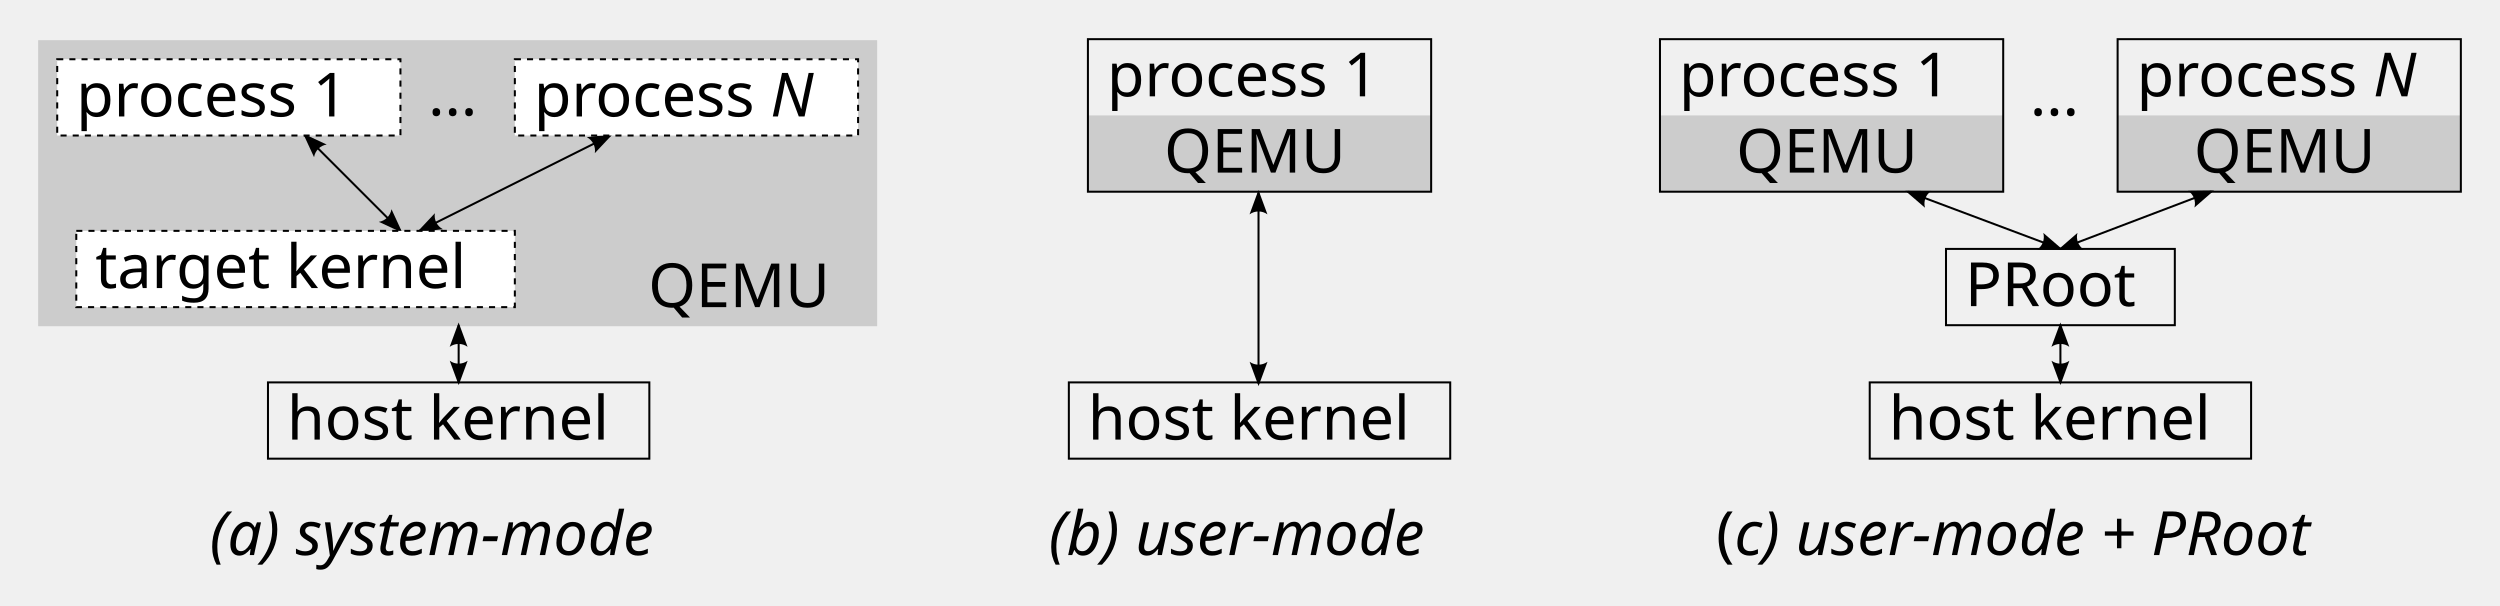
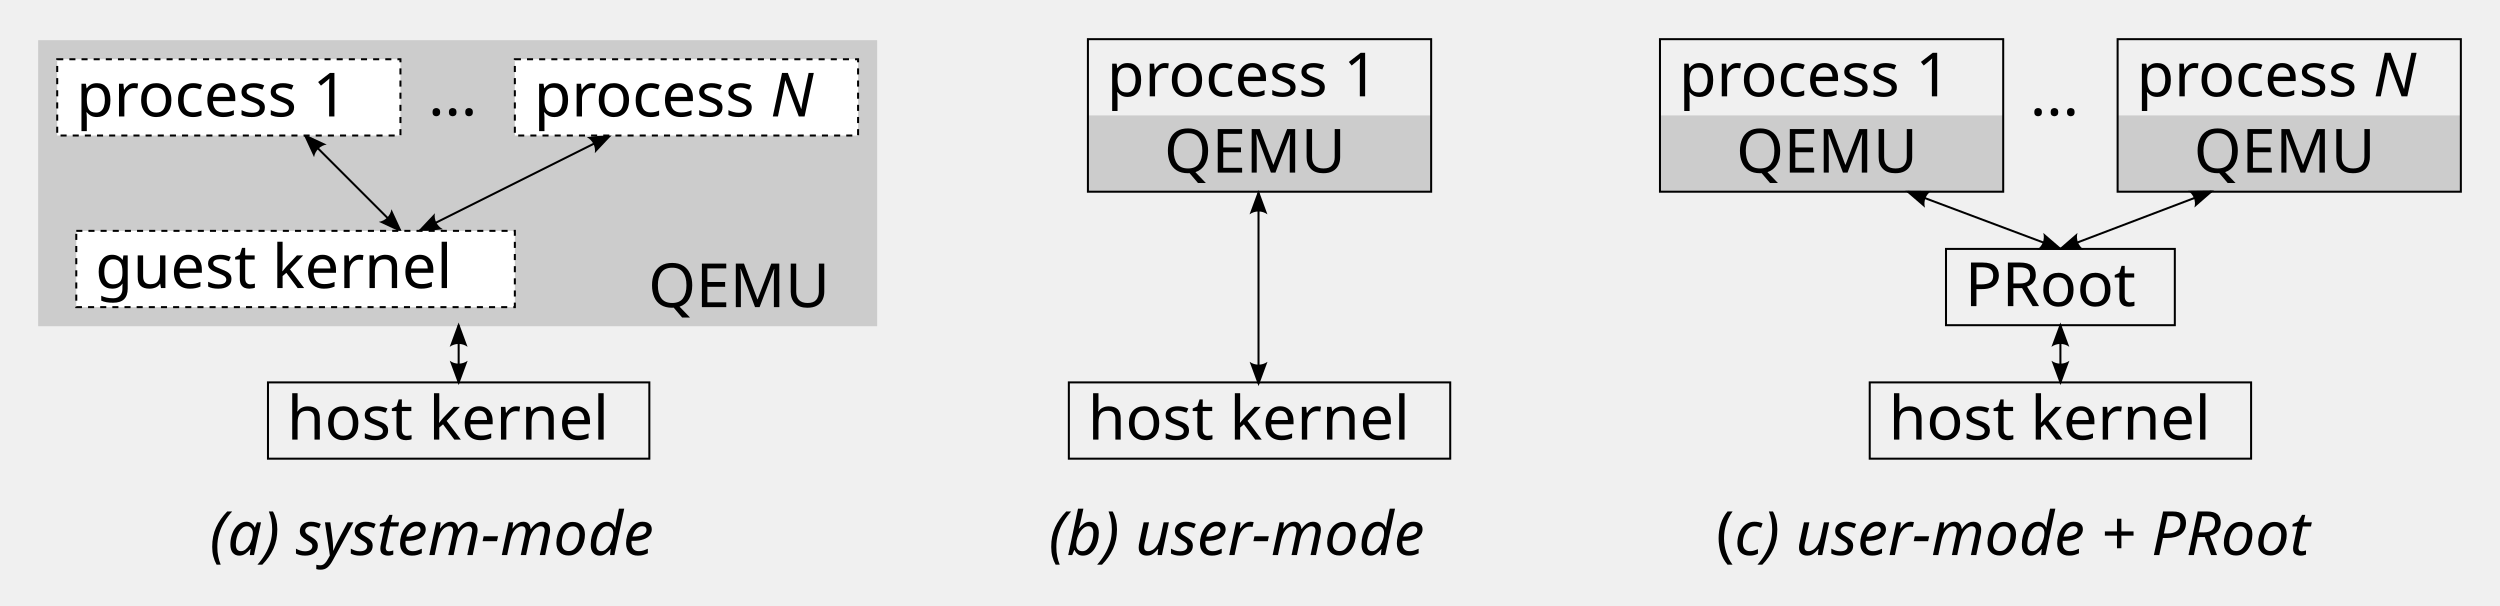
<svg xmlns="http://www.w3.org/2000/svg" width="655.532" height="158.863" id="svg3593" version="1.1">
  <defs id="defs3595">
    <marker orient="auto" refY="0" refX="0" id="Arrow2Lstart-9" style="overflow:visible">
      <path id="path4780-3" style="font-size:12px;fill-rule:evenodd;stroke-width:0.625;stroke-linejoin:round" d="M 8.719,4.034 -2.207,0.016 8.719,-4.002 c -1.745,2.372 -1.735,5.617 -6e-7,8.035 z" transform="matrix(1.1,0,0,1.1,1.1,0)" />
    </marker>
    <marker orient="auto" refY="0" refX="0" id="Arrow2Lend-2" style="overflow:visible">
      <path id="path4783-4" style="font-size:12px;fill-rule:evenodd;stroke-width:0.625;stroke-linejoin:round" d="M 8.719,4.034 -2.207,0.016 8.719,-4.002 c -1.745,2.372 -1.735,5.617 -6e-7,8.035 z" transform="matrix(-1.1,0,0,-1.1,-1.1,0)" />
    </marker>
    <marker orient="auto" refY="0" refX="0" id="marker3615" style="overflow:visible">
      <path id="path3617" style="font-size:12px;fill-rule:evenodd;stroke-width:0.625;stroke-linejoin:round" d="M 8.719,4.034 -2.207,0.016 8.719,-4.002 c -1.745,2.372 -1.735,5.617 -6e-7,8.035 z" transform="matrix(1.1,0,0,1.1,1.1,0)" />
    </marker>
    <marker orient="auto" refY="0" refX="0" id="marker3619" style="overflow:visible">
      <path id="path3621" style="font-size:12px;fill-rule:evenodd;stroke-width:0.625;stroke-linejoin:round" d="M 8.719,4.034 -2.207,0.016 8.719,-4.002 c -1.745,2.372 -1.735,5.617 -6e-7,8.035 z" transform="matrix(-1.1,0,0,-1.1,-1.1,0)" />
    </marker>
    <marker orient="auto" refY="0" refX="0" id="marker3623" style="overflow:visible">
      <path id="path3625" style="font-size:12px;fill-rule:evenodd;stroke-width:0.625;stroke-linejoin:round" d="M 8.719,4.034 -2.207,0.016 8.719,-4.002 c -1.745,2.372 -1.735,5.617 -6e-7,8.035 z" transform="matrix(1.1,0,0,1.1,1.1,0)" />
    </marker>
    <marker orient="auto" refY="0" refX="0" id="marker3627" style="overflow:visible">
      <path id="path3629" style="font-size:12px;fill-rule:evenodd;stroke-width:0.625;stroke-linejoin:round" d="M 8.719,4.034 -2.207,0.016 8.719,-4.002 c -1.745,2.372 -1.735,5.617 -6e-7,8.035 z" transform="matrix(-1.1,0,0,-1.1,-1.1,0)" />
    </marker>
    <marker orient="auto" refY="0" refX="0" id="marker3631" style="overflow:visible">
      <path id="path3633" style="font-size:12px;fill-rule:evenodd;stroke-width:0.625;stroke-linejoin:round" d="M 8.719,4.034 -2.207,0.016 8.719,-4.002 c -1.745,2.372 -1.735,5.617 -6e-7,8.035 z" transform="matrix(1.1,0,0,1.1,1.1,0)" />
    </marker>
    <marker orient="auto" refY="0" refX="0" id="marker3635" style="overflow:visible">
      <path id="path3637" style="font-size:12px;fill-rule:evenodd;stroke-width:0.625;stroke-linejoin:round" d="M 8.719,4.034 -2.207,0.016 8.719,-4.002 c -1.745,2.372 -1.735,5.617 -6e-7,8.035 z" transform="matrix(-1.1,0,0,-1.1,-1.1,0)" />
    </marker>
    <marker orient="auto" refY="0" refX="0" id="marker3639" style="overflow:visible">
      <path id="path3641" style="font-size:12px;fill-rule:evenodd;stroke-width:0.625;stroke-linejoin:round" d="M 8.719,4.034 -2.207,0.016 8.719,-4.002 c -1.745,2.372 -1.735,5.617 -6e-7,8.035 z" transform="matrix(1.1,0,0,1.1,1.1,0)" />
    </marker>
    <marker orient="auto" refY="0" refX="0" id="marker3643" style="overflow:visible">
      <path id="path3645" style="font-size:12px;fill-rule:evenodd;stroke-width:0.625;stroke-linejoin:round" d="M 8.719,4.034 -2.207,0.016 8.719,-4.002 c -1.745,2.372 -1.735,5.617 -6e-7,8.035 z" transform="matrix(-1.1,0,0,-1.1,-1.1,0)" />
    </marker>
    <marker orient="auto" refY="0" refX="0" id="Arrow2Lstart-9-6" style="overflow:visible">
      <path id="path4780-3-1" style="font-size:12px;fill-rule:evenodd;stroke-width:0.625;stroke-linejoin:round" d="M 8.719,4.034 -2.207,0.016 8.719,-4.002 c -1.745,2.372 -1.735,5.617 -6e-7,8.035 z" transform="matrix(1.1,0,0,1.1,1.1,0)" />
    </marker>
    <marker orient="auto" refY="0" refX="0" id="Arrow2Lend-2-5" style="overflow:visible">
      <path id="path4783-4-5" style="font-size:12px;fill-rule:evenodd;stroke-width:0.625;stroke-linejoin:round" d="M 8.719,4.034 -2.207,0.016 8.719,-4.002 c -1.745,2.372 -1.735,5.617 -6e-7,8.035 z" transform="matrix(-1.1,0,0,-1.1,-1.1,0)" />
    </marker>
    <marker orient="auto" refY="0" refX="0" id="Arrow2Lstart-9-7" style="overflow:visible">
      <path id="path4780-3-6" style="font-size:12px;fill-rule:evenodd;stroke-width:0.625;stroke-linejoin:round" d="M 8.719,4.034 -2.207,0.016 8.719,-4.002 c -1.745,2.372 -1.735,5.617 -6e-7,8.035 z" transform="matrix(1.1,0,0,1.1,1.1,0)" />
    </marker>
    <marker orient="auto" refY="0" refX="0" id="Arrow2Lend-2-56" style="overflow:visible">
      <path id="path4783-4-9" style="font-size:12px;fill-rule:evenodd;stroke-width:0.625;stroke-linejoin:round" d="M 8.719,4.034 -2.207,0.016 8.719,-4.002 c -1.745,2.372 -1.735,5.617 -6e-7,8.035 z" transform="matrix(-1.1,0,0,-1.1,-1.1,0)" />
    </marker>
    <marker orient="auto" refY="0" refX="0" id="Arrow2Lstart-9-74" style="overflow:visible">
      <path id="path4780-3-5" style="font-size:12px;fill-rule:evenodd;stroke-width:0.625;stroke-linejoin:round" d="M 8.719,4.034 -2.207,0.016 8.719,-4.002 c -1.745,2.372 -1.735,5.617 -6e-7,8.035 z" transform="matrix(1.1,0,0,1.1,1.1,0)" />
    </marker>
    <marker orient="auto" refY="0" refX="0" id="Arrow2Lend-2-2" style="overflow:visible">
      <path id="path4783-4-54" style="font-size:12px;fill-rule:evenodd;stroke-width:0.625;stroke-linejoin:round" d="M 8.719,4.034 -2.207,0.016 8.719,-4.002 c -1.745,2.372 -1.735,5.617 -6e-7,8.035 z" transform="matrix(-1.1,0,0,-1.1,-1.1,0)" />
    </marker>
    <marker orient="auto" refY="0" refX="0" id="Arrow2Lstart-9-4" style="overflow:visible">
      <path id="path4780-3-4" style="font-size:12px;fill-rule:evenodd;stroke-width:0.625;stroke-linejoin:round" d="M 8.719,4.034 -2.207,0.016 8.719,-4.002 c -1.745,2.372 -1.735,5.617 -6e-7,8.035 z" transform="matrix(1.1,0,0,1.1,1.1,0)" />
    </marker>
    <marker orient="auto" refY="0" refX="0" id="Arrow2Lend-2-3" style="overflow:visible">
      <path id="path4783-4-0" style="font-size:12px;fill-rule:evenodd;stroke-width:0.625;stroke-linejoin:round" d="M 8.719,4.034 -2.207,0.016 8.719,-4.002 c -1.745,2.372 -1.735,5.617 -6e-7,8.035 z" transform="matrix(-1.1,0,0,-1.1,-1.1,0)" />
    </marker>
    <marker orient="auto" refY="0" refX="0" id="Arrow2Lstart-9-8" style="overflow:visible">
      <path id="path4780-3-68" style="font-size:12px;fill-rule:evenodd;stroke-width:0.625;stroke-linejoin:round" d="M 8.719,4.034 -2.207,0.016 8.719,-4.002 c -1.745,2.372 -1.735,5.617 -6e-7,8.035 z" transform="matrix(1.1,0,0,1.1,1.1,0)" />
    </marker>
    <marker orient="auto" refY="0" refX="0" id="Arrow2Lend-2-8" style="overflow:visible">
      <path id="path4783-4-4" style="font-size:12px;fill-rule:evenodd;stroke-width:0.625;stroke-linejoin:round" d="M 8.719,4.034 -2.207,0.016 8.719,-4.002 c -1.745,2.372 -1.735,5.617 -6e-7,8.035 z" transform="matrix(-1.1,0,0,-1.1,-1.1,0)" />
    </marker>
    <marker orient="auto" refY="0" refX="0" id="marker4078" style="overflow:visible">
      <path id="path4080" style="font-size:12px;fill-rule:evenodd;stroke-width:0.625;stroke-linejoin:round" d="M 8.719,4.034 -2.207,0.016 8.719,-4.002 c -1.745,2.372 -1.735,5.617 -6e-7,8.035 z" transform="matrix(1.1,0,0,1.1,1.1,0)" />
    </marker>
    <marker orient="auto" refY="0" refX="0" id="marker4082" style="overflow:visible">
      <path id="path4084" style="font-size:12px;fill-rule:evenodd;stroke-width:0.625;stroke-linejoin:round" d="M 8.719,4.034 -2.207,0.016 8.719,-4.002 c -1.745,2.372 -1.735,5.617 -6e-7,8.035 z" transform="matrix(-1.1,0,0,-1.1,-1.1,0)" />
    </marker>
    <marker orient="auto" refY="0" refX="0" id="marker4086" style="overflow:visible">
      <path id="path4088" style="font-size:12px;fill-rule:evenodd;stroke-width:0.625;stroke-linejoin:round" d="M 8.719,4.034 -2.207,0.016 8.719,-4.002 c -1.745,2.372 -1.735,5.617 -6e-7,8.035 z" transform="matrix(1.1,0,0,1.1,1.1,0)" />
    </marker>
    <marker orient="auto" refY="0" refX="0" id="marker4090" style="overflow:visible">
      <path id="path4092" style="font-size:12px;fill-rule:evenodd;stroke-width:0.625;stroke-linejoin:round" d="M 8.719,4.034 -2.207,0.016 8.719,-4.002 c -1.745,2.372 -1.735,5.617 -6e-7,8.035 z" transform="matrix(-1.1,0,0,-1.1,-1.1,0)" />
    </marker>
    <marker orient="auto" refY="0" refX="0" id="Arrow2Lstart-9-0" style="overflow:visible">
      <path id="path4780-3-61" style="font-size:12px;fill-rule:evenodd;stroke-width:0.625;stroke-linejoin:round" d="M 8.719,4.034 -2.207,0.016 8.719,-4.002 c -1.745,2.372 -1.735,5.617 -6e-7,8.035 z" transform="matrix(1.1,0,0,1.1,1.1,0)" />
    </marker>
    <marker orient="auto" refY="0" refX="0" id="Arrow2Lend-2-59" style="overflow:visible">
      <path id="path4783-4-49" style="font-size:12px;fill-rule:evenodd;stroke-width:0.625;stroke-linejoin:round" d="M 8.719,4.034 -2.207,0.016 8.719,-4.002 c -1.745,2.372 -1.735,5.617 -6e-7,8.035 z" transform="matrix(-1.1,0,0,-1.1,-1.1,0)" />
    </marker>
    <marker orient="auto" refY="0" refX="0" id="marker4212" style="overflow:visible">
      <path id="path4214" style="font-size:12px;fill-rule:evenodd;stroke-width:0.625;stroke-linejoin:round" d="M 8.719,4.034 -2.207,0.016 8.719,-4.002 c -1.745,2.372 -1.735,5.617 -6e-7,8.035 z" transform="matrix(1.1,0,0,1.1,1.1,0)" />
    </marker>
    <marker orient="auto" refY="0" refX="0" id="marker4216" style="overflow:visible">
      <path id="path4218" style="font-size:12px;fill-rule:evenodd;stroke-width:0.625;stroke-linejoin:round" d="M 8.719,4.034 -2.207,0.016 8.719,-4.002 c -1.745,2.372 -1.735,5.617 -6e-7,8.035 z" transform="matrix(-1.1,0,0,-1.1,-1.1,0)" />
    </marker>
    <marker orient="auto" refY="0" refX="0" id="marker4220" style="overflow:visible">
      <path id="path4222" style="font-size:12px;fill-rule:evenodd;stroke-width:0.625;stroke-linejoin:round" d="M 8.719,4.034 -2.207,0.016 8.719,-4.002 c -1.745,2.372 -1.735,5.617 -6e-7,8.035 z" transform="matrix(1.1,0,0,1.1,1.1,0)" />
    </marker>
    <marker orient="auto" refY="0" refX="0" id="marker4224" style="overflow:visible">
      <path id="path4226" style="font-size:12px;fill-rule:evenodd;stroke-width:0.625;stroke-linejoin:round" d="M 8.719,4.034 -2.207,0.016 8.719,-4.002 c -1.745,2.372 -1.735,5.617 -6e-7,8.035 z" transform="matrix(-1.1,0,0,-1.1,-1.1,0)" />
    </marker>
    <marker orient="auto" refY="0" refX="0" id="Arrow2Lstart-9-81" style="overflow:visible">
      <path id="path4780-3-2" style="font-size:12px;fill-rule:evenodd;stroke-width:0.625;stroke-linejoin:round" d="M 8.719,4.034 -2.207,0.016 8.719,-4.002 c -1.745,2.372 -1.735,5.617 -6e-7,8.035 z" transform="matrix(1.1,0,0,1.1,1.1,0)" />
    </marker>
    <marker orient="auto" refY="0" refX="0" id="Arrow2Lend-2-9" style="overflow:visible">
      <path id="path4783-4-3" style="font-size:12px;fill-rule:evenodd;stroke-width:0.625;stroke-linejoin:round" d="M 8.719,4.034 -2.207,0.016 8.719,-4.002 c -1.745,2.372 -1.735,5.617 -6e-7,8.035 z" transform="matrix(-1.1,0,0,-1.1,-1.1,0)" />
    </marker>
    <marker orient="auto" refY="0" refX="0" id="marker4324" style="overflow:visible">
      <path id="path4326" style="font-size:12px;fill-rule:evenodd;stroke-width:0.625;stroke-linejoin:round" d="M 8.719,4.034 -2.207,0.016 8.719,-4.002 c -1.745,2.372 -1.735,5.617 -6e-7,8.035 z" transform="matrix(1.1,0,0,1.1,1.1,0)" />
    </marker>
    <marker orient="auto" refY="0" refX="0" id="marker4328" style="overflow:visible">
      <path id="path4330" style="font-size:12px;fill-rule:evenodd;stroke-width:0.625;stroke-linejoin:round" d="M 8.719,4.034 -2.207,0.016 8.719,-4.002 c -1.745,2.372 -1.735,5.617 -6e-7,8.035 z" transform="matrix(-1.1,0,0,-1.1,-1.1,0)" />
    </marker>
    <marker orient="auto" refY="0" refX="0" id="marker4332" style="overflow:visible">
      <path id="path4334" style="font-size:12px;fill-rule:evenodd;stroke-width:0.625;stroke-linejoin:round" d="M 8.719,4.034 -2.207,0.016 8.719,-4.002 c -1.745,2.372 -1.735,5.617 -6e-7,8.035 z" transform="matrix(1.1,0,0,1.1,1.1,0)" />
    </marker>
    <marker orient="auto" refY="0" refX="0" id="marker4336" style="overflow:visible">
      <path id="path4338" style="font-size:12px;fill-rule:evenodd;stroke-width:0.625;stroke-linejoin:round" d="M 8.719,4.034 -2.207,0.016 8.719,-4.002 c -1.745,2.372 -1.735,5.617 -6e-7,8.035 z" transform="matrix(-1.1,0,0,-1.1,-1.1,0)" />
    </marker>
  </defs>
  <g id="layer1" transform="translate(42.40693,-519.4688)">
    <rect style="fill:#cccccc;fill-opacity:1;stroke:none" id="rect4419" width="90" height="20" x="392.859" y="549.738" />
    <rect style="fill:none;stroke:#000000;stroke-width:0.531;stroke-miterlimit:4;stroke-opacity:1;stroke-dasharray:none" id="rect3878" width="90" height="40" x="392.859" y="529.738" ry="0" />
    <text xml:space="preserve" style="font-size:16px;font-style:normal;font-variant:normal;font-weight:normal;font-stretch:normal;text-align:start;line-height:125%;letter-spacing:0px;word-spacing:0px;writing-mode:lr-tb;text-anchor:start;fill:#000000;fill-opacity:1;stroke:none;font-family:Sans;-inkscape-font-specification:Sans" x="397.859" y="544.738" id="text3880">
      <tspan id="tspan3882" x="397.859" y="544.738" style="font-size:16px;font-style:normal;font-variant:normal;font-weight:normal;font-stretch:normal;text-align:start;line-height:125%;writing-mode:lr-tb;text-anchor:start;font-family:Sans;-inkscape-font-specification:Sans">process 1</tspan>
    </text>
    <text xml:space="preserve" style="font-size:16px;font-style:normal;font-variant:normal;font-weight:normal;font-stretch:normal;text-align:start;line-height:125%;letter-spacing:0px;word-spacing:0px;writing-mode:lr-tb;text-anchor:start;fill:#000000;fill-opacity:1;stroke:none;font-family:Sans;-inkscape-font-specification:Sans" x="412.859" y="564.738" id="text3903">
      <tspan style="font-size:16px;font-style:normal;font-variant:normal;font-weight:normal;font-stretch:normal;text-align:start;line-height:125%;writing-mode:lr-tb;text-anchor:start;font-family:Sans;-inkscape-font-specification:Sans" id="tspan3905" x="412.859" y="564.738">QEMU</tspan>
    </text>
    <rect style="fill:none;stroke:#000000;stroke-width:0.531;stroke-miterlimit:4;stroke-opacity:1;stroke-dasharray:none" id="rect3878-5" width="60" height="20" x="467.859" y="584.738" />
    <text id="text4748" y="599.738" x="472.859" style="font-size:16px;font-style:normal;font-variant:normal;font-weight:normal;font-stretch:normal;text-align:start;line-height:125%;letter-spacing:0px;word-spacing:0px;writing-mode:lr-tb;text-anchor:start;fill:#000000;fill-opacity:1;stroke:none;font-family:Sans;-inkscape-font-specification:Sans" xml:space="preserve">
      <tspan y="599.738" x="472.859" id="tspan4750">PRoot</tspan>
    </text>
    <text id="text4748-3" y="614.413" x="-477.381" style="font-size:16px;font-style:normal;font-variant:normal;font-weight:normal;font-stretch:normal;text-align:start;line-height:125%;letter-spacing:0px;word-spacing:0px;writing-mode:lr-tb;text-anchor:start;fill:#000000;fill-opacity:1;stroke:none;font-family:Sans;-inkscape-font-specification:Sans" xml:space="preserve" transform="scale(-1,1)">
      <tspan y="614.413" x="-477.381" id="tspan4750-7" />
    </text>
    <text xml:space="preserve" style="font-size:16px;font-style:normal;font-variant:normal;font-weight:normal;font-stretch:normal;text-align:start;line-height:125%;letter-spacing:0px;word-spacing:0px;writing-mode:lr-tb;text-anchor:start;fill:#000000;fill-opacity:1;stroke:none;font-family:Sans;-inkscape-font-specification:Sans" x="372.156" y="503.67" id="text5416">
      <tspan id="tspan5418" x="372.156" y="503.67" />
    </text>
    <rect style="fill:none;stroke:#000000;stroke-width:0.531;stroke-miterlimit:4;stroke-opacity:1;stroke-dasharray:none" id="rect3878-5-4" width="100" height="20" x="447.859" y="619.738" />
    <text xml:space="preserve" style="font-size:16px;font-style:normal;font-variant:normal;font-weight:normal;font-stretch:normal;text-align:start;line-height:125%;letter-spacing:0px;word-spacing:0px;writing-mode:lr-tb;text-anchor:start;fill:#000000;fill-opacity:1;stroke:none;font-family:Sans;-inkscape-font-specification:Sans" x="452.859" y="634.738" id="text5420">
      <tspan id="tspan5422" x="452.859" y="634.738">host kernel</tspan>
    </text>
    <g transform="translate(322.9526,547.0508)" id="g4554-8" />
    <text xml:space="preserve" style="font-size:16px;font-style:normal;font-variant:normal;font-weight:normal;font-stretch:normal;text-align:start;line-height:125%;letter-spacing:0px;word-spacing:0px;writing-mode:lr-tb;text-anchor:start;fill:#000000;fill-opacity:1;stroke:none;font-family:Sans;-inkscape-font-specification:Sans" x="489.859" y="549.738" id="text6457">
      <tspan id="tspan6459" x="489.859" y="549.738">...</tspan>
    </text>
    <rect style="fill:#cccccc;fill-opacity:1;stroke:none" id="rect4419-0" width="90" height="20" x="512.859" y="549.738" />
    <rect style="fill:none;stroke:#000000;stroke-width:0.531;stroke-miterlimit:4;stroke-opacity:1;stroke-dasharray:none" id="rect3878-9" width="90" height="40" x="512.859" y="529.738" ry="0" />
    <text xml:space="preserve" style="font-size:16px;font-style:normal;font-variant:normal;font-weight:normal;font-stretch:normal;text-align:start;line-height:125%;letter-spacing:0px;word-spacing:0px;writing-mode:lr-tb;text-anchor:start;fill:#000000;fill-opacity:1;stroke:none;font-family:Sans;-inkscape-font-specification:Sans" x="517.859" y="544.738" id="text3880-3">
      <tspan id="tspan3882-6" x="517.859" y="544.738" style="font-size:16px;font-style:normal;font-variant:normal;font-weight:normal;font-stretch:normal;text-align:start;line-height:125%;writing-mode:lr-tb;text-anchor:start;font-family:Sans;-inkscape-font-specification:Sans">process <tspan style="font-style:italic;-inkscape-font-specification:Sans Italic" id="tspan3359">N</tspan>
      </tspan>
    </text>
    <text xml:space="preserve" style="font-size:16px;font-style:normal;font-variant:normal;font-weight:normal;font-stretch:normal;text-align:start;line-height:125%;letter-spacing:0px;word-spacing:0px;writing-mode:lr-tb;text-anchor:start;fill:#000000;fill-opacity:1;stroke:none;font-family:Sans;-inkscape-font-specification:Sans" x="532.859" y="564.738" id="text3903-0">
      <tspan style="font-size:16px;font-style:normal;font-variant:normal;font-weight:normal;font-stretch:normal;text-align:start;line-height:125%;writing-mode:lr-tb;text-anchor:start;font-family:Sans;-inkscape-font-specification:Sans" id="tspan3905-6" x="532.859" y="564.738">QEMU</tspan>
    </text>
    <path style="fill:none;stroke:#000000;stroke-width:0.531;stroke-linecap:butt;stroke-linejoin:miter;stroke-miterlimit:4;stroke-opacity:1;stroke-dasharray:none;marker-start:url(#Arrow2Lstart-9);marker-end:url(#Arrow2Lend-2);display:inline" d="m 497.859,604.738 0,15" id="path8719-4-3" />
    <path style="fill:none;stroke:#000000;stroke-width:0.531;stroke-linecap:butt;stroke-linejoin:miter;stroke-miterlimit:4;stroke-opacity:1;stroke-dasharray:none;marker-start:url(#Arrow2Lstart-9);marker-end:url(#Arrow2Lend-2);display:inline" d="m 457.859,569.738 40,15" id="path8719-4-3-7" />
    <path style="fill:none;stroke:#000000;stroke-width:0.531;stroke-linecap:butt;stroke-linejoin:miter;stroke-miterlimit:4;stroke-opacity:1;stroke-dasharray:none;marker-start:url(#Arrow2Lstart-9);marker-end:url(#Arrow2Lend-2);display:inline" d="m 497.859,584.738 39.614,-15.055" id="path8719-4-3-7-7" />
    <rect style="fill:#cccccc;fill-opacity:1;stroke:none" id="rect4419-09" width="90" height="20" x="242.859" y="549.738" />
    <rect style="fill:none;stroke:#000000;stroke-width:0.531;stroke-miterlimit:4;stroke-opacity:1;stroke-dasharray:none" id="rect3878-1" width="90" height="40" x="242.859" y="529.738" ry="0" />
    <text xml:space="preserve" style="font-size:16px;font-style:normal;font-variant:normal;font-weight:normal;font-stretch:normal;text-align:start;line-height:125%;letter-spacing:0px;word-spacing:0px;writing-mode:lr-tb;text-anchor:start;fill:#000000;fill-opacity:1;stroke:none;font-family:Sans;-inkscape-font-specification:Sans" x="247.859" y="544.738" id="text3880-7">
      <tspan id="tspan3882-7" x="247.859" y="544.738" style="font-size:16px;font-style:normal;font-variant:normal;font-weight:normal;font-stretch:normal;text-align:start;line-height:125%;writing-mode:lr-tb;text-anchor:start;font-family:Sans;-inkscape-font-specification:Sans">process 1</tspan>
    </text>
    <text xml:space="preserve" style="font-size:16px;font-style:normal;font-variant:normal;font-weight:normal;font-stretch:normal;text-align:start;line-height:125%;letter-spacing:0px;word-spacing:0px;writing-mode:lr-tb;text-anchor:start;fill:#000000;fill-opacity:1;stroke:none;font-family:Sans;-inkscape-font-specification:Sans" x="262.859" y="564.738" id="text3903-1">
      <tspan style="font-size:16px;font-style:normal;font-variant:normal;font-weight:normal;font-stretch:normal;text-align:start;line-height:125%;writing-mode:lr-tb;text-anchor:start;font-family:Sans;-inkscape-font-specification:Sans" id="tspan3905-1" x="262.859" y="564.738">QEMU</tspan>
    </text>
    <rect style="fill:none;stroke:#000000;stroke-width:0.531;stroke-miterlimit:4;stroke-opacity:1;stroke-dasharray:none" id="rect3878-5-4-67" width="100" height="20" x="237.859" y="619.738" />
    <text xml:space="preserve" style="font-size:16px;font-style:normal;font-variant:normal;font-weight:normal;font-stretch:normal;text-align:start;line-height:125%;letter-spacing:0px;word-spacing:0px;writing-mode:lr-tb;text-anchor:start;fill:#000000;fill-opacity:1;stroke:none;font-family:Sans;-inkscape-font-specification:Sans" x="242.859" y="634.738" id="text5420-3">
      <tspan id="tspan5422-6" x="242.859" y="634.738">host kernel</tspan>
    </text>
    <path style="fill:none;stroke:#000000;stroke-width:0.531;stroke-linecap:butt;stroke-linejoin:miter;stroke-miterlimit:4;stroke-opacity:1;stroke-dasharray:none;marker-start:url(#Arrow2Lstart-9);marker-end:url(#Arrow2Lend-2);display:inline" d="m 287.593,570.004 0,50" id="path8719-4-3-3" />
    <rect style="fill:#cccccc;fill-opacity:1;stroke:none" id="rect4419-9" width="220" height="75" x="-32.407" y="530.004" />
    <rect style="fill:none;stroke:#000000;stroke-width:0.531;stroke-miterlimit:4;stroke-opacity:1;stroke-dasharray:none" id="rect3878-5-4-8" width="100" height="20" x="27.859" y="619.738" />
    <text xml:space="preserve" style="font-size:16px;font-style:normal;font-variant:normal;font-weight:normal;font-stretch:normal;text-align:start;line-height:125%;letter-spacing:0px;word-spacing:0px;writing-mode:lr-tb;text-anchor:start;fill:#000000;fill-opacity:1;stroke:none;font-family:Sans;-inkscape-font-specification:Sans" x="32.859" y="634.738" id="text5420-5">
      <tspan id="tspan5422-61" x="32.859" y="634.738">host kernel</tspan>
    </text>
    <text xml:space="preserve" style="font-size:16px;font-style:normal;font-variant:normal;font-weight:normal;font-stretch:normal;text-align:start;line-height:125%;letter-spacing:0px;word-spacing:0px;writing-mode:lr-tb;text-anchor:start;fill:#000000;fill-opacity:1;stroke:none;font-family:Sans;-inkscape-font-specification:Sans" x="69.859" y="549.738" id="text6457-1">
      <tspan id="tspan6459-5" x="69.859" y="549.738">...</tspan>
    </text>
    <rect style="fill:#cccccc;fill-opacity:1;stroke:none" id="rect4419-0-9" width="90" height="20" x="92.859" y="549.738" />
    <text xml:space="preserve" style="font-size:16px;font-style:normal;font-variant:normal;font-weight:normal;font-stretch:normal;text-align:start;line-height:125%;letter-spacing:0px;word-spacing:0px;writing-mode:lr-tb;text-anchor:start;fill:#000000;fill-opacity:1;stroke:none;font-family:Sans;-inkscape-font-specification:Sans" x="127.593" y="600.004" id="text3903-0-0">
      <tspan style="font-size:16px;font-style:normal;font-variant:normal;font-weight:normal;font-stretch:normal;text-align:start;line-height:125%;writing-mode:lr-tb;text-anchor:start;font-family:Sans;-inkscape-font-specification:Sans" id="tspan3905-6-3" x="127.593" y="600.004">QEMU</tspan>
    </text>
    <path style="fill:none;stroke:#000000;stroke-width:0.531;stroke-linecap:butt;stroke-linejoin:miter;stroke-miterlimit:4;stroke-opacity:1;stroke-dasharray:none;marker-start:url(#Arrow2Lstart-9);marker-end:url(#Arrow2Lend-2);display:inline" d="m 77.859,604.738 0,15" id="path8719-4-3-0" />
    <path style="fill:none;stroke:#000000;stroke-width:0.531;stroke-linecap:butt;stroke-linejoin:miter;stroke-miterlimit:4;stroke-opacity:1;stroke-dasharray:none;marker-start:url(#Arrow2Lstart-9);marker-end:url(#Arrow2Lend-2);display:inline" d="m 37.593,555.004 25,25" id="path8719-4-3-7-4" />
    <path style="fill:none;stroke:#000000;stroke-width:0.531;stroke-linecap:butt;stroke-linejoin:miter;stroke-miterlimit:4;stroke-opacity:1;stroke-dasharray:none;marker-start:url(#Arrow2Lstart-9);marker-end:url(#Arrow2Lend-2);display:inline" d="m 67.593,580.004 50,-25" id="path8719-4-3-7-7-4" />
    <rect style="fill:#ffffff;fill-opacity:1;stroke:#000000;stroke-width:0.531;stroke-miterlimit:4;stroke-opacity:1;stroke-dasharray:1.593, 1.593;stroke-dashoffset:0" id="rect5446" width="90" height="20" x="-27.407" y="535.004" />
    <text xml:space="preserve" style="font-size:16px;font-style:normal;font-variant:normal;font-weight:normal;font-stretch:normal;text-align:start;line-height:125%;letter-spacing:0px;word-spacing:0px;writing-mode:lr-tb;text-anchor:start;fill:#000000;fill-opacity:1;stroke:none;font-family:Sans;-inkscape-font-specification:Sans" x="-22.407" y="550.004" id="text3880-8">
      <tspan id="tspan3882-8" x="-22.407" y="550.004" style="font-size:16px;font-style:normal;font-variant:normal;font-weight:normal;font-stretch:normal;text-align:start;line-height:125%;writing-mode:lr-tb;text-anchor:start;font-family:Sans;-inkscape-font-specification:Sans">process 1</tspan>
    </text>
    <rect style="fill:#ffffff;fill-opacity:1;stroke:#000000;stroke-width:0.531;stroke-miterlimit:4;stroke-opacity:1;stroke-dasharray:1.593, 1.593;stroke-dashoffset:0" id="rect5446-7" width="115" height="20" x="-22.407" y="580.004" />
    <text xml:space="preserve" style="font-size:16px;font-style:normal;font-variant:normal;font-weight:normal;font-stretch:normal;text-align:start;line-height:125%;letter-spacing:0px;word-spacing:0px;writing-mode:lr-tb;text-anchor:start;fill:#000000;fill-opacity:1;stroke:none;font-family:Sans;-inkscape-font-specification:Sans" x="-17.407" y="595.004" id="text3880-8-4">
-       <tspan id="tspan3882-8-4" x="-17.407" y="595.004" style="font-size:16px;font-style:normal;font-variant:normal;font-weight:normal;font-stretch:normal;text-align:start;line-height:125%;writing-mode:lr-tb;text-anchor:start;font-family:Sans;-inkscape-font-specification:Sans">target kernel</tspan>
+       <tspan id="tspan3882-8-4" x="-17.407" y="595.004" style="font-size:16px;font-style:normal;font-variant:normal;font-weight:normal;font-stretch:normal;text-align:start;line-height:125%;writing-mode:lr-tb;text-anchor:start;font-family:Sans;-inkscape-font-specification:Sans">guest kernel</tspan>
    </text>
    <rect style="fill:#ffffff;fill-opacity:1;stroke:#000000;stroke-width:0.531;stroke-miterlimit:4;stroke-opacity:1;stroke-dasharray:1.593, 1.593;stroke-dashoffset:0" id="rect5446-6" width="90" height="20" x="92.593" y="535.004" />
    <text xml:space="preserve" style="font-size:16px;font-style:normal;font-variant:normal;font-weight:normal;font-stretch:normal;text-align:start;line-height:125%;letter-spacing:0px;word-spacing:0px;writing-mode:lr-tb;text-anchor:start;fill:#000000;fill-opacity:1;stroke:none;font-family:Sans;-inkscape-font-specification:Sans" x="97.593" y="550.004" id="text3880-3-4">
      <tspan id="tspan3882-6-8" x="97.593" y="550.004" style="font-size:16px;font-style:normal;font-variant:normal;font-weight:normal;font-stretch:normal;text-align:start;line-height:125%;writing-mode:lr-tb;text-anchor:start;font-family:Sans;-inkscape-font-specification:Sans">process <tspan style="font-style:italic;-inkscape-font-specification:Sans Italic" id="tspan3359-1">N</tspan>
      </tspan>
    </text>
    <text xml:space="preserve" style="font-size:40px;font-style:normal;font-weight:normal;line-height:125%;letter-spacing:0px;word-spacing:0px;fill:#000000;fill-opacity:1;stroke:none;font-family:Sans" x="82.679" y="127.674" id="text5476" transform="translate(-37.40693,519.4726)">
      <tspan id="tspan5478" x="82.679" y="127.674" />
    </text>
    <text xml:space="preserve" style="font-size:16px;font-style:normal;font-variant:normal;font-weight:normal;font-stretch:normal;text-align:start;line-height:125%;letter-spacing:0px;word-spacing:0px;writing-mode:lr-tb;text-anchor:start;fill:#000000;fill-opacity:1;stroke:none;font-family:Sans;-inkscape-font-specification:Sans" x="12.593" y="665.004" id="text5480">
      <tspan id="tspan5482" x="12.593" y="665.004" style="font-style:italic;-inkscape-font-specification:Sans Italic">(a) system-mode</tspan>
    </text>
    <text xml:space="preserve" style="font-size:16px;font-style:normal;font-variant:normal;font-weight:normal;font-stretch:normal;text-align:start;line-height:125%;letter-spacing:0px;word-spacing:0px;writing-mode:lr-tb;text-anchor:start;fill:#000000;fill-opacity:1;stroke:none;font-family:Sans;-inkscape-font-specification:Sans" x="232.593" y="665.004" id="text5484">
      <tspan id="tspan5486" x="232.593" y="665.004" style="font-style:italic;-inkscape-font-specification:Sans Italic">(b) user-mode</tspan>
    </text>
    <text xml:space="preserve" style="font-size:16px;font-style:normal;font-variant:normal;font-weight:normal;font-stretch:normal;text-align:start;line-height:125%;letter-spacing:0px;word-spacing:0px;writing-mode:lr-tb;text-anchor:start;fill:#000000;fill-opacity:1;stroke:none;font-family:Sans;-inkscape-font-specification:Sans" x="407.593" y="665.004" id="text5488">
      <tspan id="tspan5490" x="407.593" y="665.004">(<tspan style="font-style:italic;-inkscape-font-specification:Sans Italic" id="tspan5492">c) user-mode + PRoot</tspan>
      </tspan>
    </text>
  </g>
  <g id="layer2" transform="translate(5.000003,0.00384)" />
</svg>
